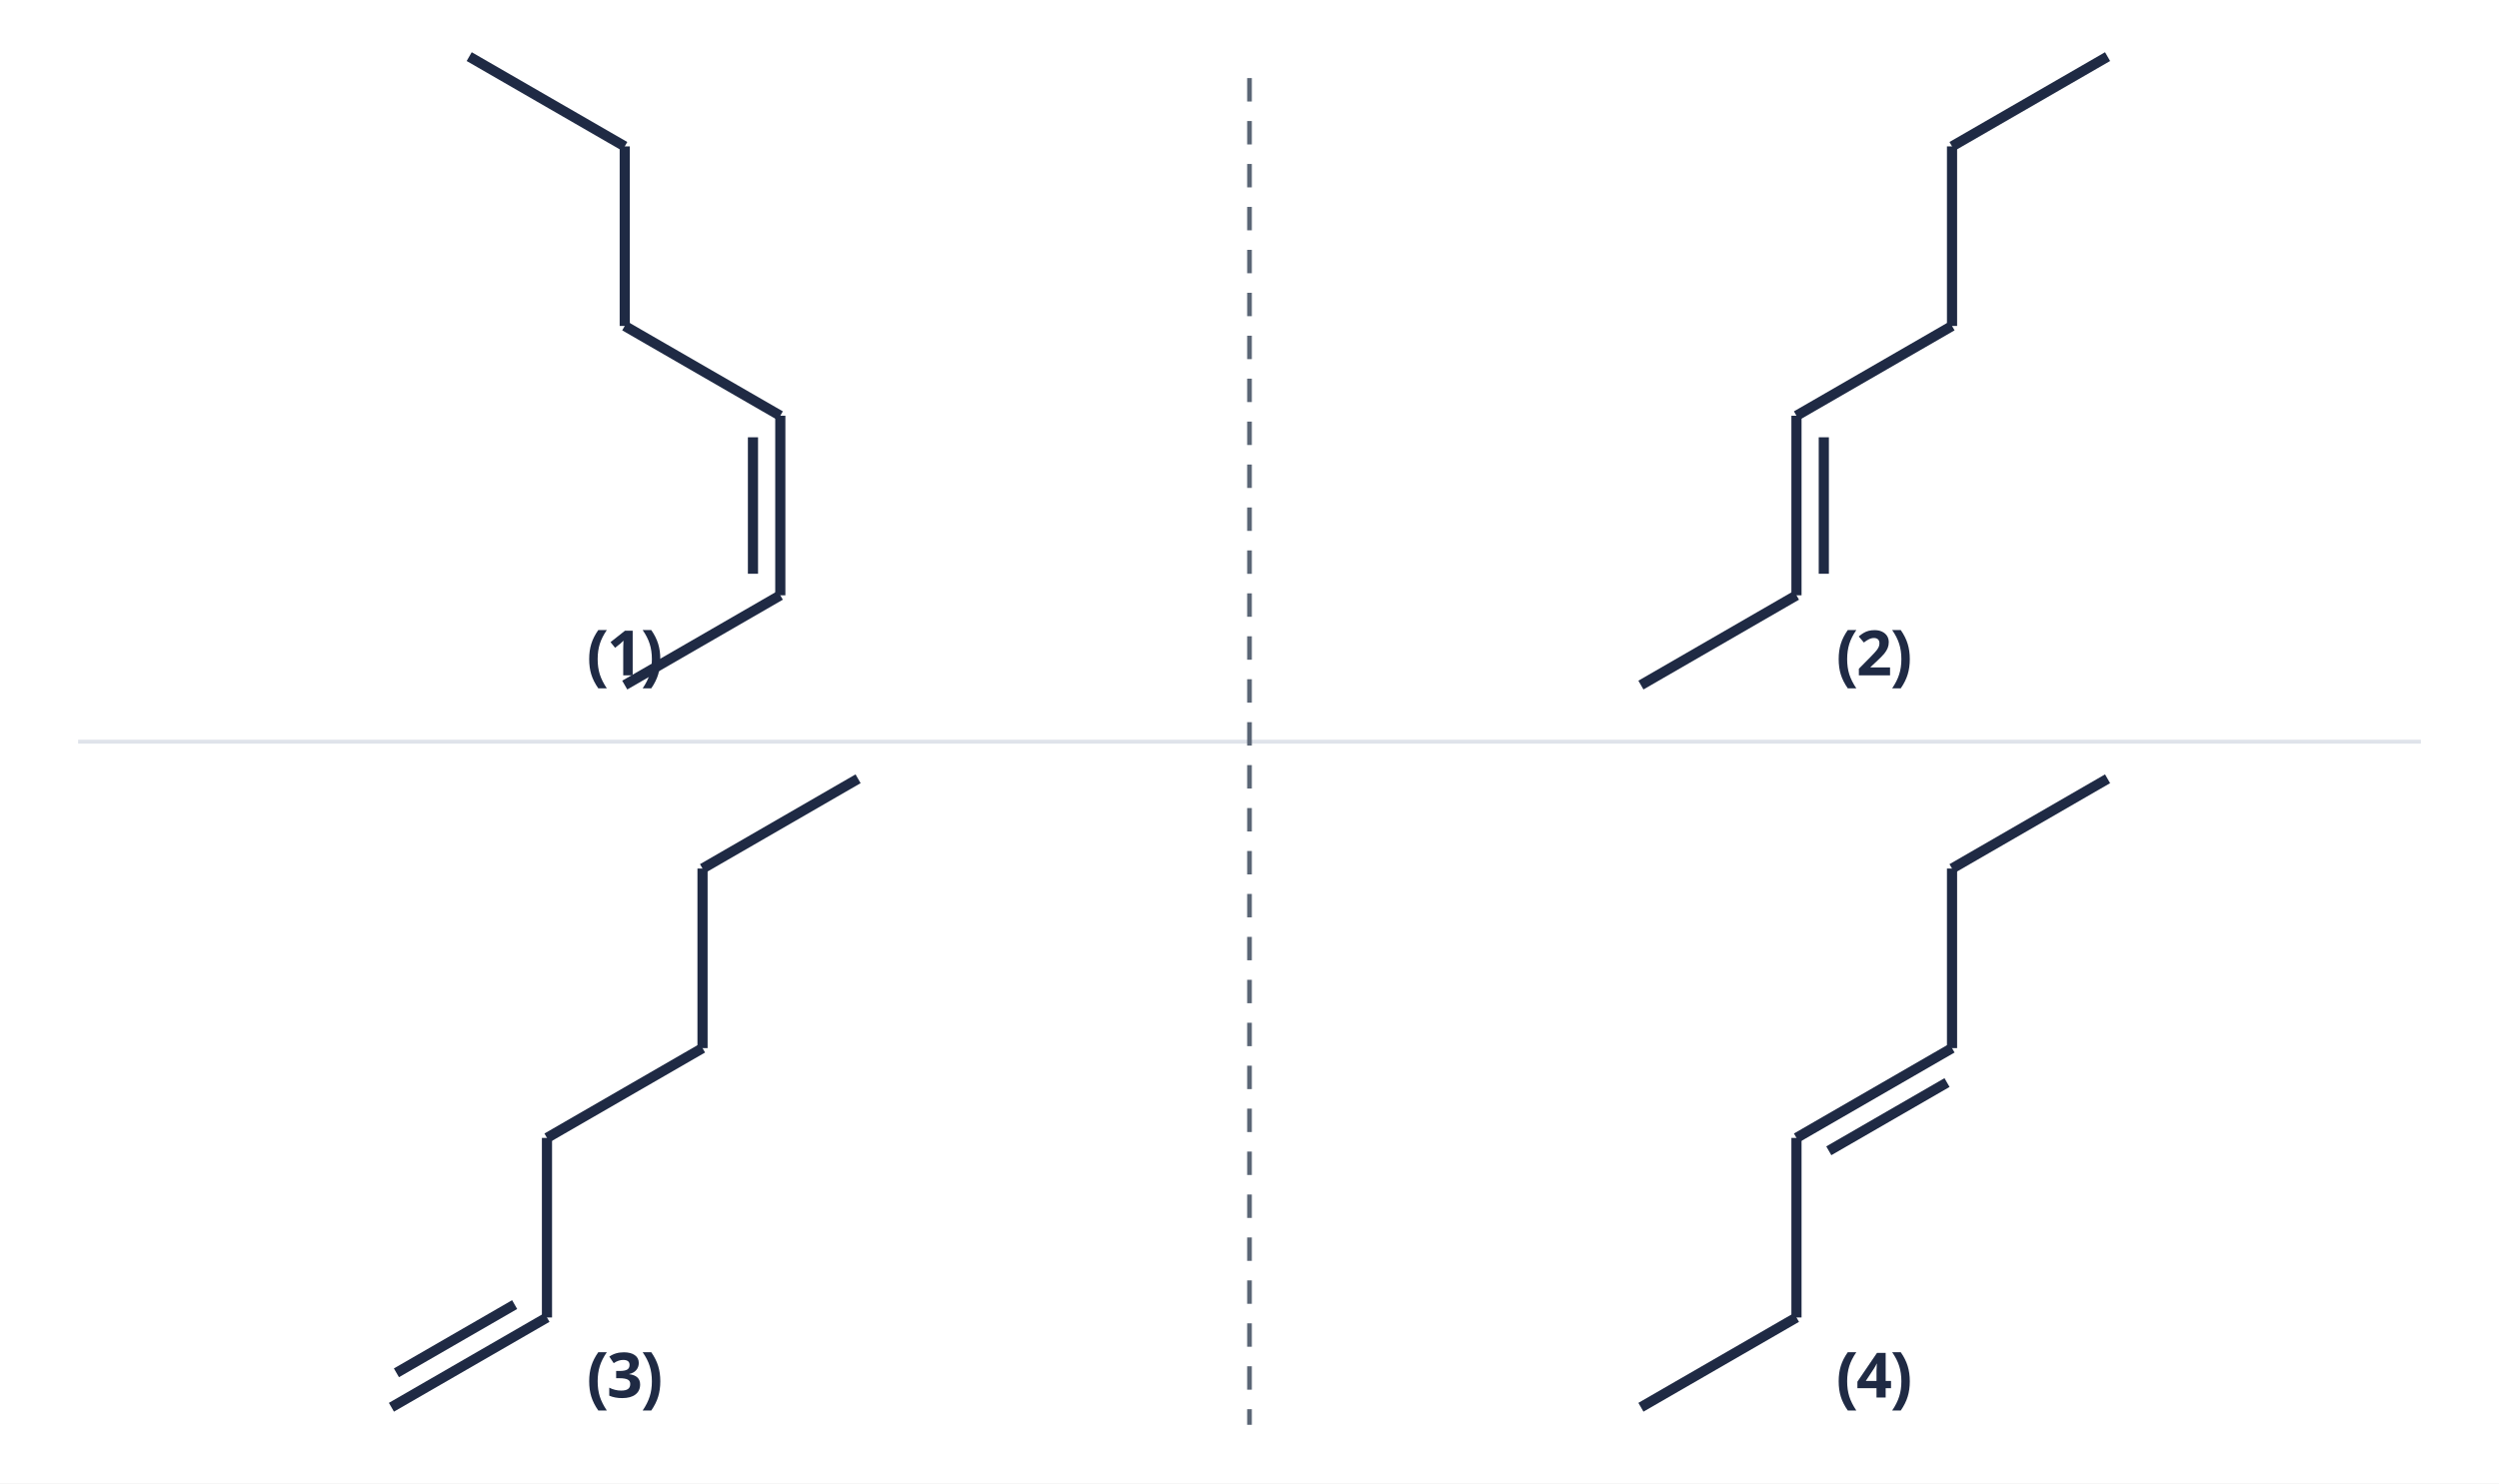
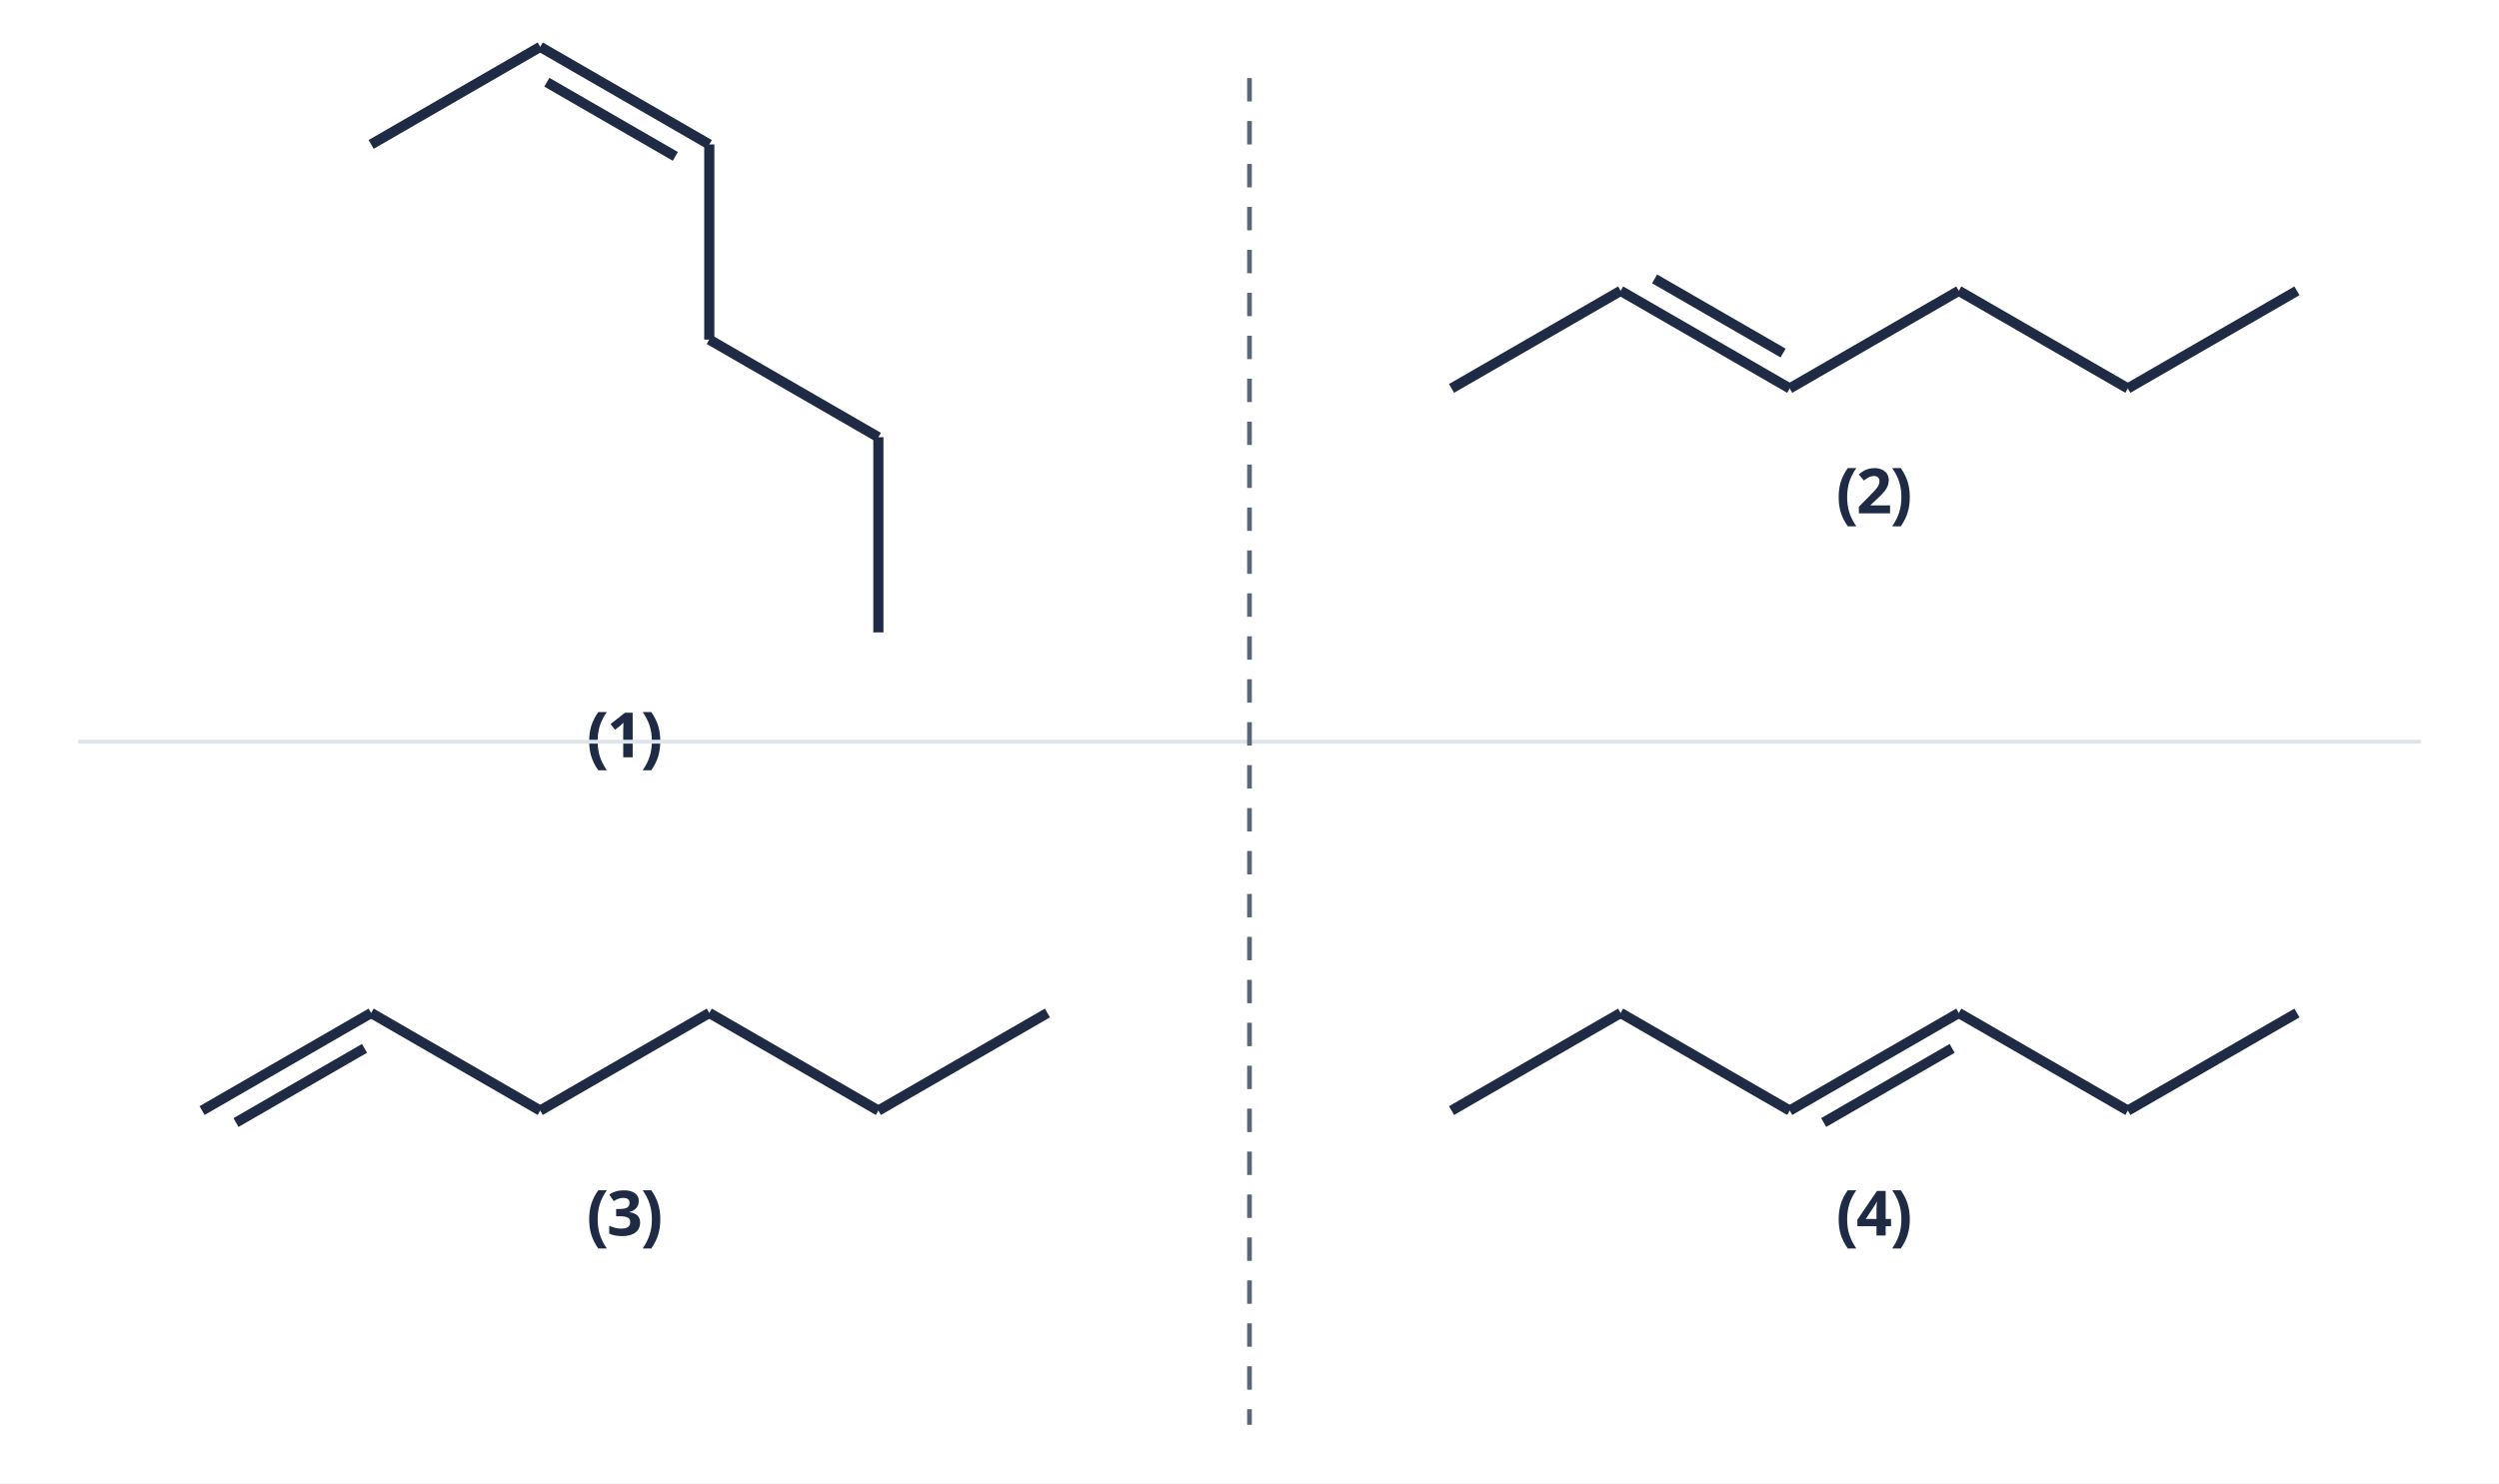
<svg xmlns="http://www.w3.org/2000/svg" viewBox="0 0 640 380" width="640" height="380">
  <rect width="640" height="380" fill="#fff" />
-   <line x1="160.0" y1="175.5" x2="199.837" y2="152.5" stroke="#1f2a44" stroke-width="2.6" />
-   <line x1="199.837" y1="152.5" x2="199.837" y2="106.5" stroke="#1f2a44" stroke-width="2.6" />
-   <line x1="192.837" y1="146.98" x2="192.837" y2="112.02" stroke="#1f2a44" stroke-width="2.6" />
-   <line x1="199.837" y1="106.5" x2="160.0" y2="83.5" stroke="#1f2a44" stroke-width="2.6" />
-   <line x1="160.0" y1="83.5" x2="160.0" y2="37.5" stroke="#1f2a44" stroke-width="2.6" />
-   <line x1="160.0" y1="37.5" x2="120.163" y2="14.5" stroke="#1f2a44" stroke-width="2.6" />
-   <text x="160" y="173" text-anchor="middle" font-size="16" fill="#1f2a44" font-weight="bold" font-family="'IBM Plex Sans Arabic','Noto Naskh Arabic',Tahoma,Arial,sans-serif">(1)</text>
-   <line x1="420.244" y1="175.5" x2="460.081" y2="152.5" stroke="#1f2a44" stroke-width="2.6" />
-   <line x1="460.081" y1="152.5" x2="460.081" y2="106.5" stroke="#1f2a44" stroke-width="2.6" />
-   <line x1="467.081" y1="146.98" x2="467.081" y2="112.02" stroke="#1f2a44" stroke-width="2.6" />
-   <line x1="460.081" y1="106.5" x2="499.919" y2="83.5" stroke="#1f2a44" stroke-width="2.6" />
-   <line x1="499.919" y1="83.5" x2="499.919" y2="37.5" stroke="#1f2a44" stroke-width="2.6" />
-   <line x1="499.919" y1="37.5" x2="539.756" y2="14.5" stroke="#1f2a44" stroke-width="2.6" />
-   <text x="480" y="173" text-anchor="middle" font-size="16" fill="#1f2a44" font-weight="bold" font-family="'IBM Plex Sans Arabic','Noto Naskh Arabic',Tahoma,Arial,sans-serif">(2)</text>
-   <line x1="100.244" y1="360.5" x2="140.081" y2="337.5" stroke="#1f2a44" stroke-width="2.6" />
-   <line x1="101.525" y1="351.678" x2="131.801" y2="334.198" stroke="#1f2a44" stroke-width="2.6" />
-   <line x1="140.081" y1="337.5" x2="140.081" y2="291.5" stroke="#1f2a44" stroke-width="2.6" />
-   <line x1="140.081" y1="291.5" x2="179.919" y2="268.5" stroke="#1f2a44" stroke-width="2.6" />
-   <line x1="179.919" y1="268.5" x2="179.919" y2="222.5" stroke="#1f2a44" stroke-width="2.6" />
-   <line x1="179.919" y1="222.5" x2="219.756" y2="199.5" stroke="#1f2a44" stroke-width="2.6" />
-   <text x="160" y="358" text-anchor="middle" font-size="16" fill="#1f2a44" font-weight="bold" font-family="'IBM Plex Sans Arabic','Noto Naskh Arabic',Tahoma,Arial,sans-serif">(3)</text>
-   <line x1="420.244" y1="360.5" x2="460.081" y2="337.5" stroke="#1f2a44" stroke-width="2.6" />
-   <line x1="460.081" y1="337.5" x2="460.081" y2="291.5" stroke="#1f2a44" stroke-width="2.6" />
-   <line x1="460.081" y1="291.5" x2="499.919" y2="268.5" stroke="#1f2a44" stroke-width="2.6" />
-   <line x1="468.362" y1="294.802" x2="498.638" y2="277.322" stroke="#1f2a44" stroke-width="2.6" />
-   <line x1="499.919" y1="268.5" x2="499.919" y2="222.5" stroke="#1f2a44" stroke-width="2.6" />
-   <line x1="499.919" y1="222.5" x2="539.756" y2="199.5" stroke="#1f2a44" stroke-width="2.6" />
-   <text x="480" y="358" text-anchor="middle" font-size="16" fill="#1f2a44" font-weight="bold" font-family="'IBM Plex Sans Arabic','Noto Naskh Arabic',Tahoma,Arial,sans-serif">(4)</text>
+   <line x1="95.048" y1="37.0" x2="138.349" y2="12" stroke="#1f2a44" stroke-width="2.6" />
+   <line x1="138.349" y1="12" x2="181.651" y2="37.0" stroke="#1f2a44" stroke-width="2.6" />
+   <line x1="140.046" y1="21.062" x2="172.954" y2="40.062" stroke="#1f2a44" stroke-width="2.6" />
+   <line x1="181.651" y1="37.0" x2="181.651" y2="87.0" stroke="#1f2a44" stroke-width="2.6" />
+   <line x1="181.651" y1="87.0" x2="224.952" y2="112.0" stroke="#1f2a44" stroke-width="2.6" />
+   <line x1="224.952" y1="112.0" x2="224.952" y2="162.0" stroke="#1f2a44" stroke-width="2.6" />
+   <text x="160" y="194.0" text-anchor="middle" font-size="16" fill="#1f2a44" font-weight="bold" font-family="'IBM Plex Sans Arabic','Noto Naskh Arabic',Tahoma,Arial,sans-serif">(1)</text>
+   <line x1="371.747" y1="99.5" x2="415.048" y2="74.5" stroke="#1f2a44" stroke-width="2.6" />
+   <line x1="415.048" y1="74.5" x2="458.349" y2="99.5" stroke="#1f2a44" stroke-width="2.6" />
+   <line x1="423.744" y1="71.438" x2="456.653" y2="90.438" stroke="#1f2a44" stroke-width="2.6" />
+   <line x1="458.349" y1="99.5" x2="501.651" y2="74.5" stroke="#1f2a44" stroke-width="2.6" />
+   <line x1="501.651" y1="74.5" x2="544.952" y2="99.5" stroke="#1f2a44" stroke-width="2.6" />
+   <line x1="544.952" y1="99.5" x2="588.253" y2="74.5" stroke="#1f2a44" stroke-width="2.6" />
+   <text x="480" y="131.5" text-anchor="middle" font-size="16" fill="#1f2a44" font-weight="bold" font-family="'IBM Plex Sans Arabic','Noto Naskh Arabic',Tahoma,Arial,sans-serif">(2)</text>
+   <line x1="51.747" y1="284.5" x2="95.048" y2="259.5" stroke="#1f2a44" stroke-width="2.6" />
+   <line x1="60.443" y1="287.562" x2="93.352" y2="268.562" stroke="#1f2a44" stroke-width="2.6" />
+   <line x1="95.048" y1="259.5" x2="138.349" y2="284.5" stroke="#1f2a44" stroke-width="2.6" />
+   <line x1="138.349" y1="284.5" x2="181.651" y2="259.5" stroke="#1f2a44" stroke-width="2.6" />
+   <line x1="181.651" y1="259.5" x2="224.952" y2="284.5" stroke="#1f2a44" stroke-width="2.6" />
+   <line x1="224.952" y1="284.5" x2="268.253" y2="259.5" stroke="#1f2a44" stroke-width="2.6" />
+   <text x="160" y="316.5" text-anchor="middle" font-size="16" fill="#1f2a44" font-weight="bold" font-family="'IBM Plex Sans Arabic','Noto Naskh Arabic',Tahoma,Arial,sans-serif">(3)</text>
+   <line x1="371.747" y1="284.5" x2="415.048" y2="259.5" stroke="#1f2a44" stroke-width="2.6" />
+   <line x1="415.048" y1="259.5" x2="458.349" y2="284.5" stroke="#1f2a44" stroke-width="2.6" />
+   <line x1="458.349" y1="284.5" x2="501.651" y2="259.5" stroke="#1f2a44" stroke-width="2.6" />
+   <line x1="467.046" y1="287.562" x2="499.954" y2="268.562" stroke="#1f2a44" stroke-width="2.6" />
+   <line x1="501.651" y1="259.5" x2="544.952" y2="284.5" stroke="#1f2a44" stroke-width="2.6" />
+   <line x1="544.952" y1="284.5" x2="588.253" y2="259.5" stroke="#1f2a44" stroke-width="2.6" />
+   <text x="480" y="316.5" text-anchor="middle" font-size="16" fill="#1f2a44" font-weight="bold" font-family="'IBM Plex Sans Arabic','Noto Naskh Arabic',Tahoma,Arial,sans-serif">(4)</text>
  <line x1="20" y1="190" x2="620" y2="190" stroke="#dfe3ea" stroke-width="1" />
  <line x1="320" y1="20" x2="320" y2="365" stroke="#5b6676" stroke-width="1.2" stroke-dasharray="6 5" />
</svg>
